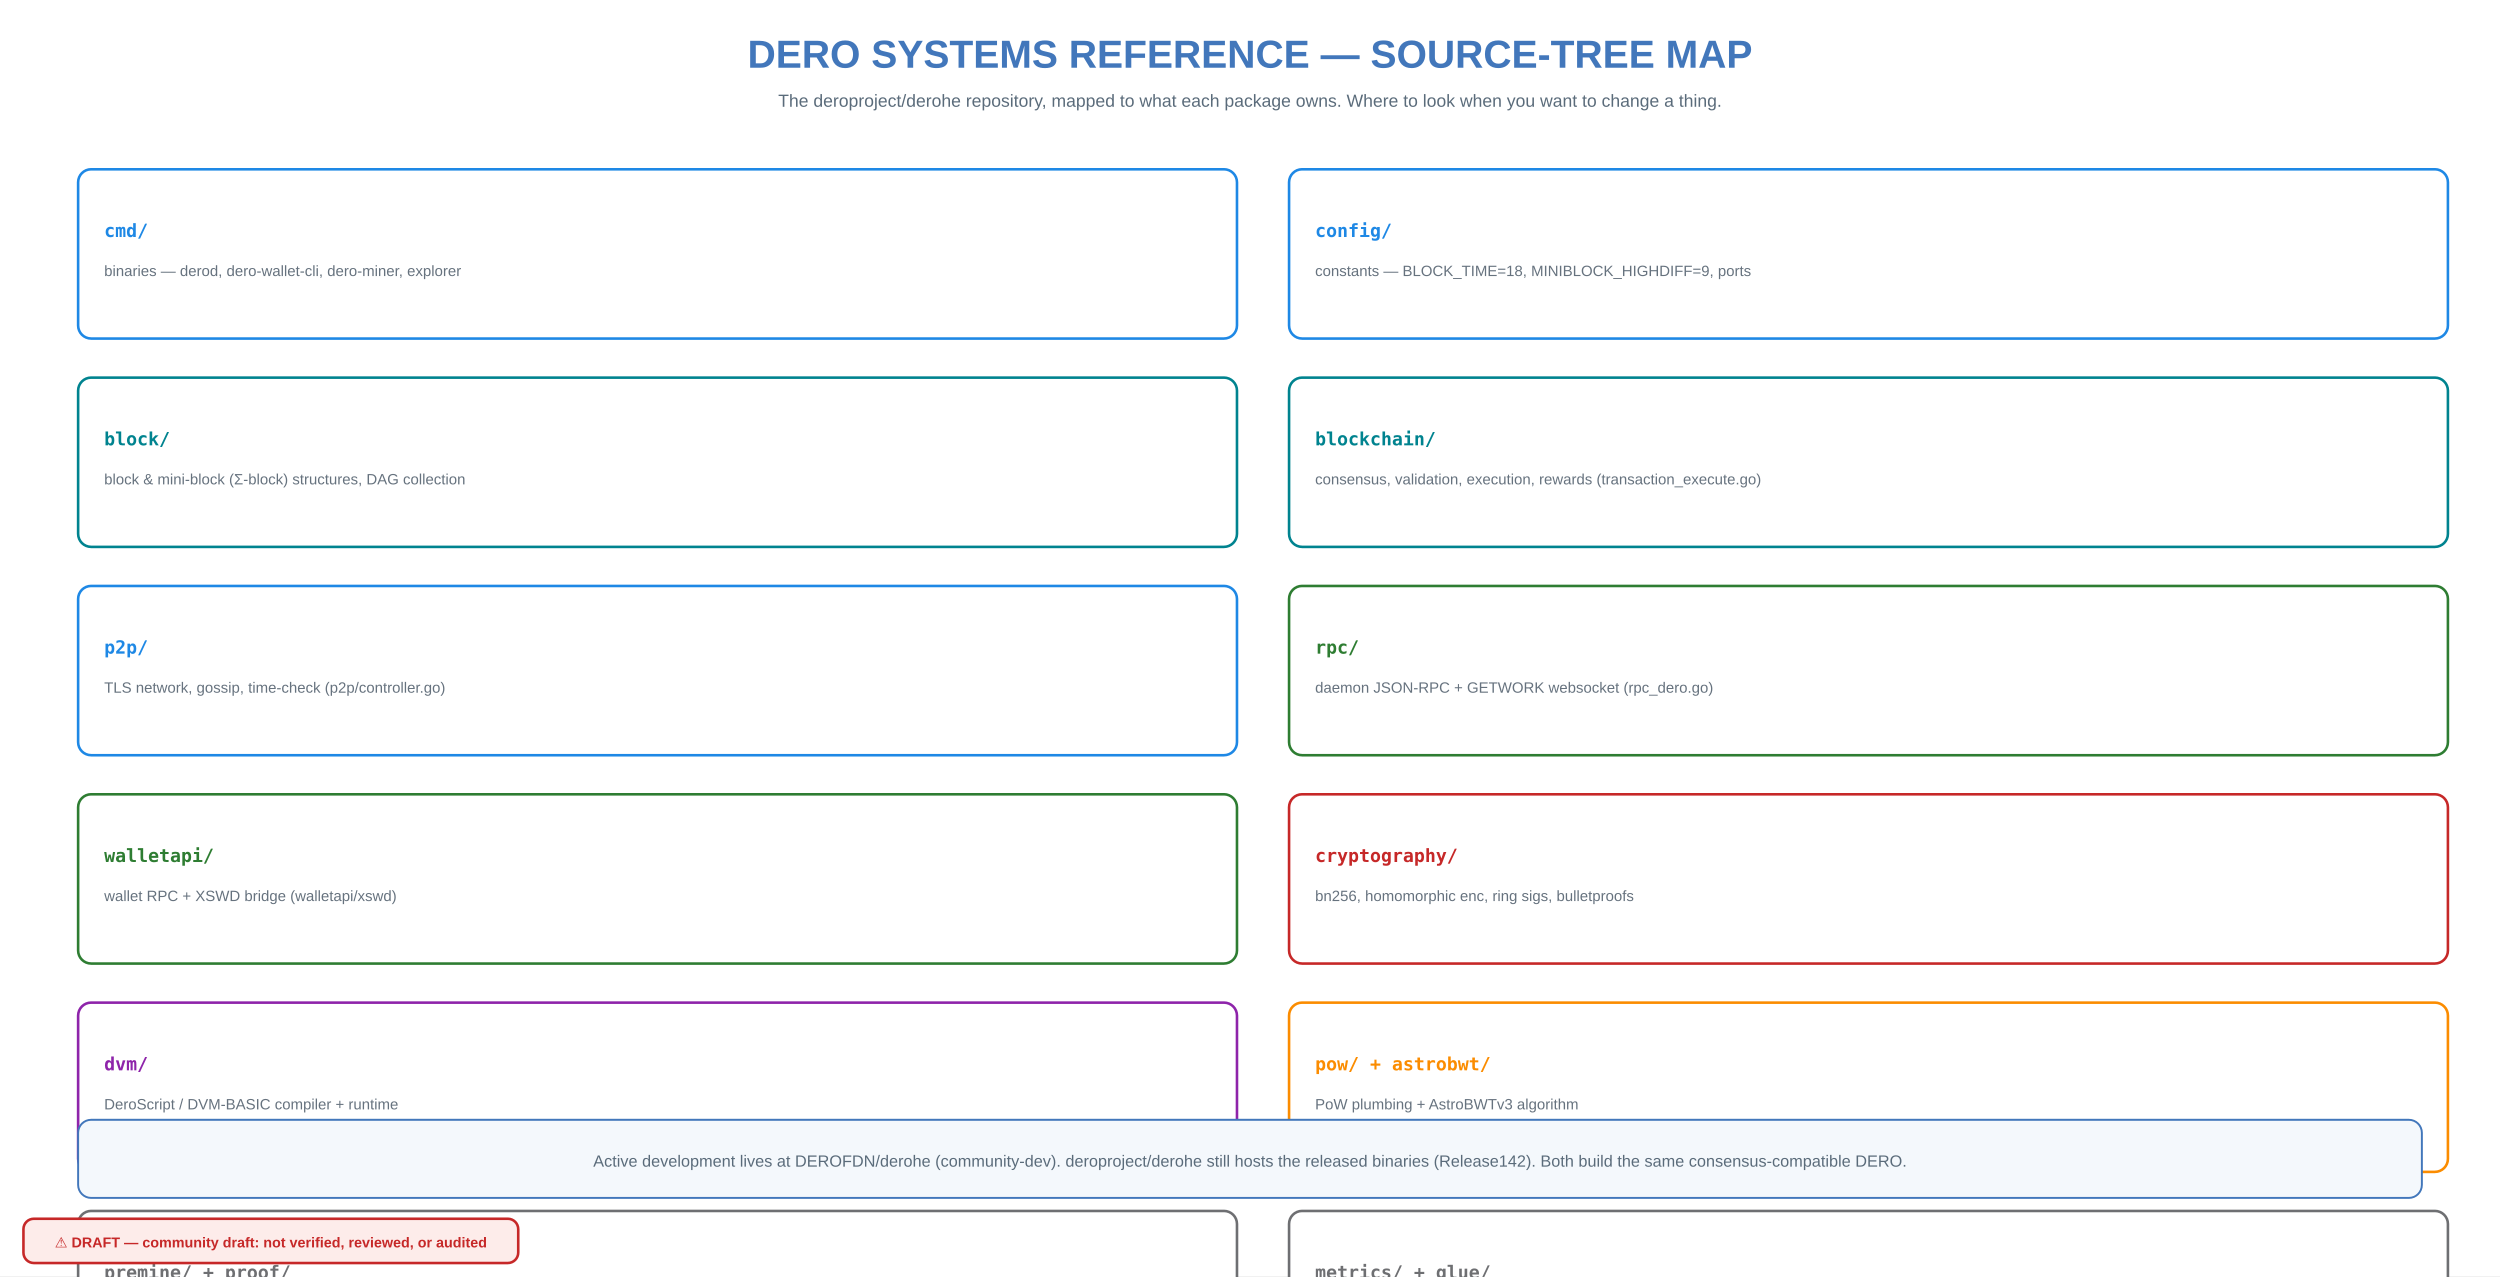
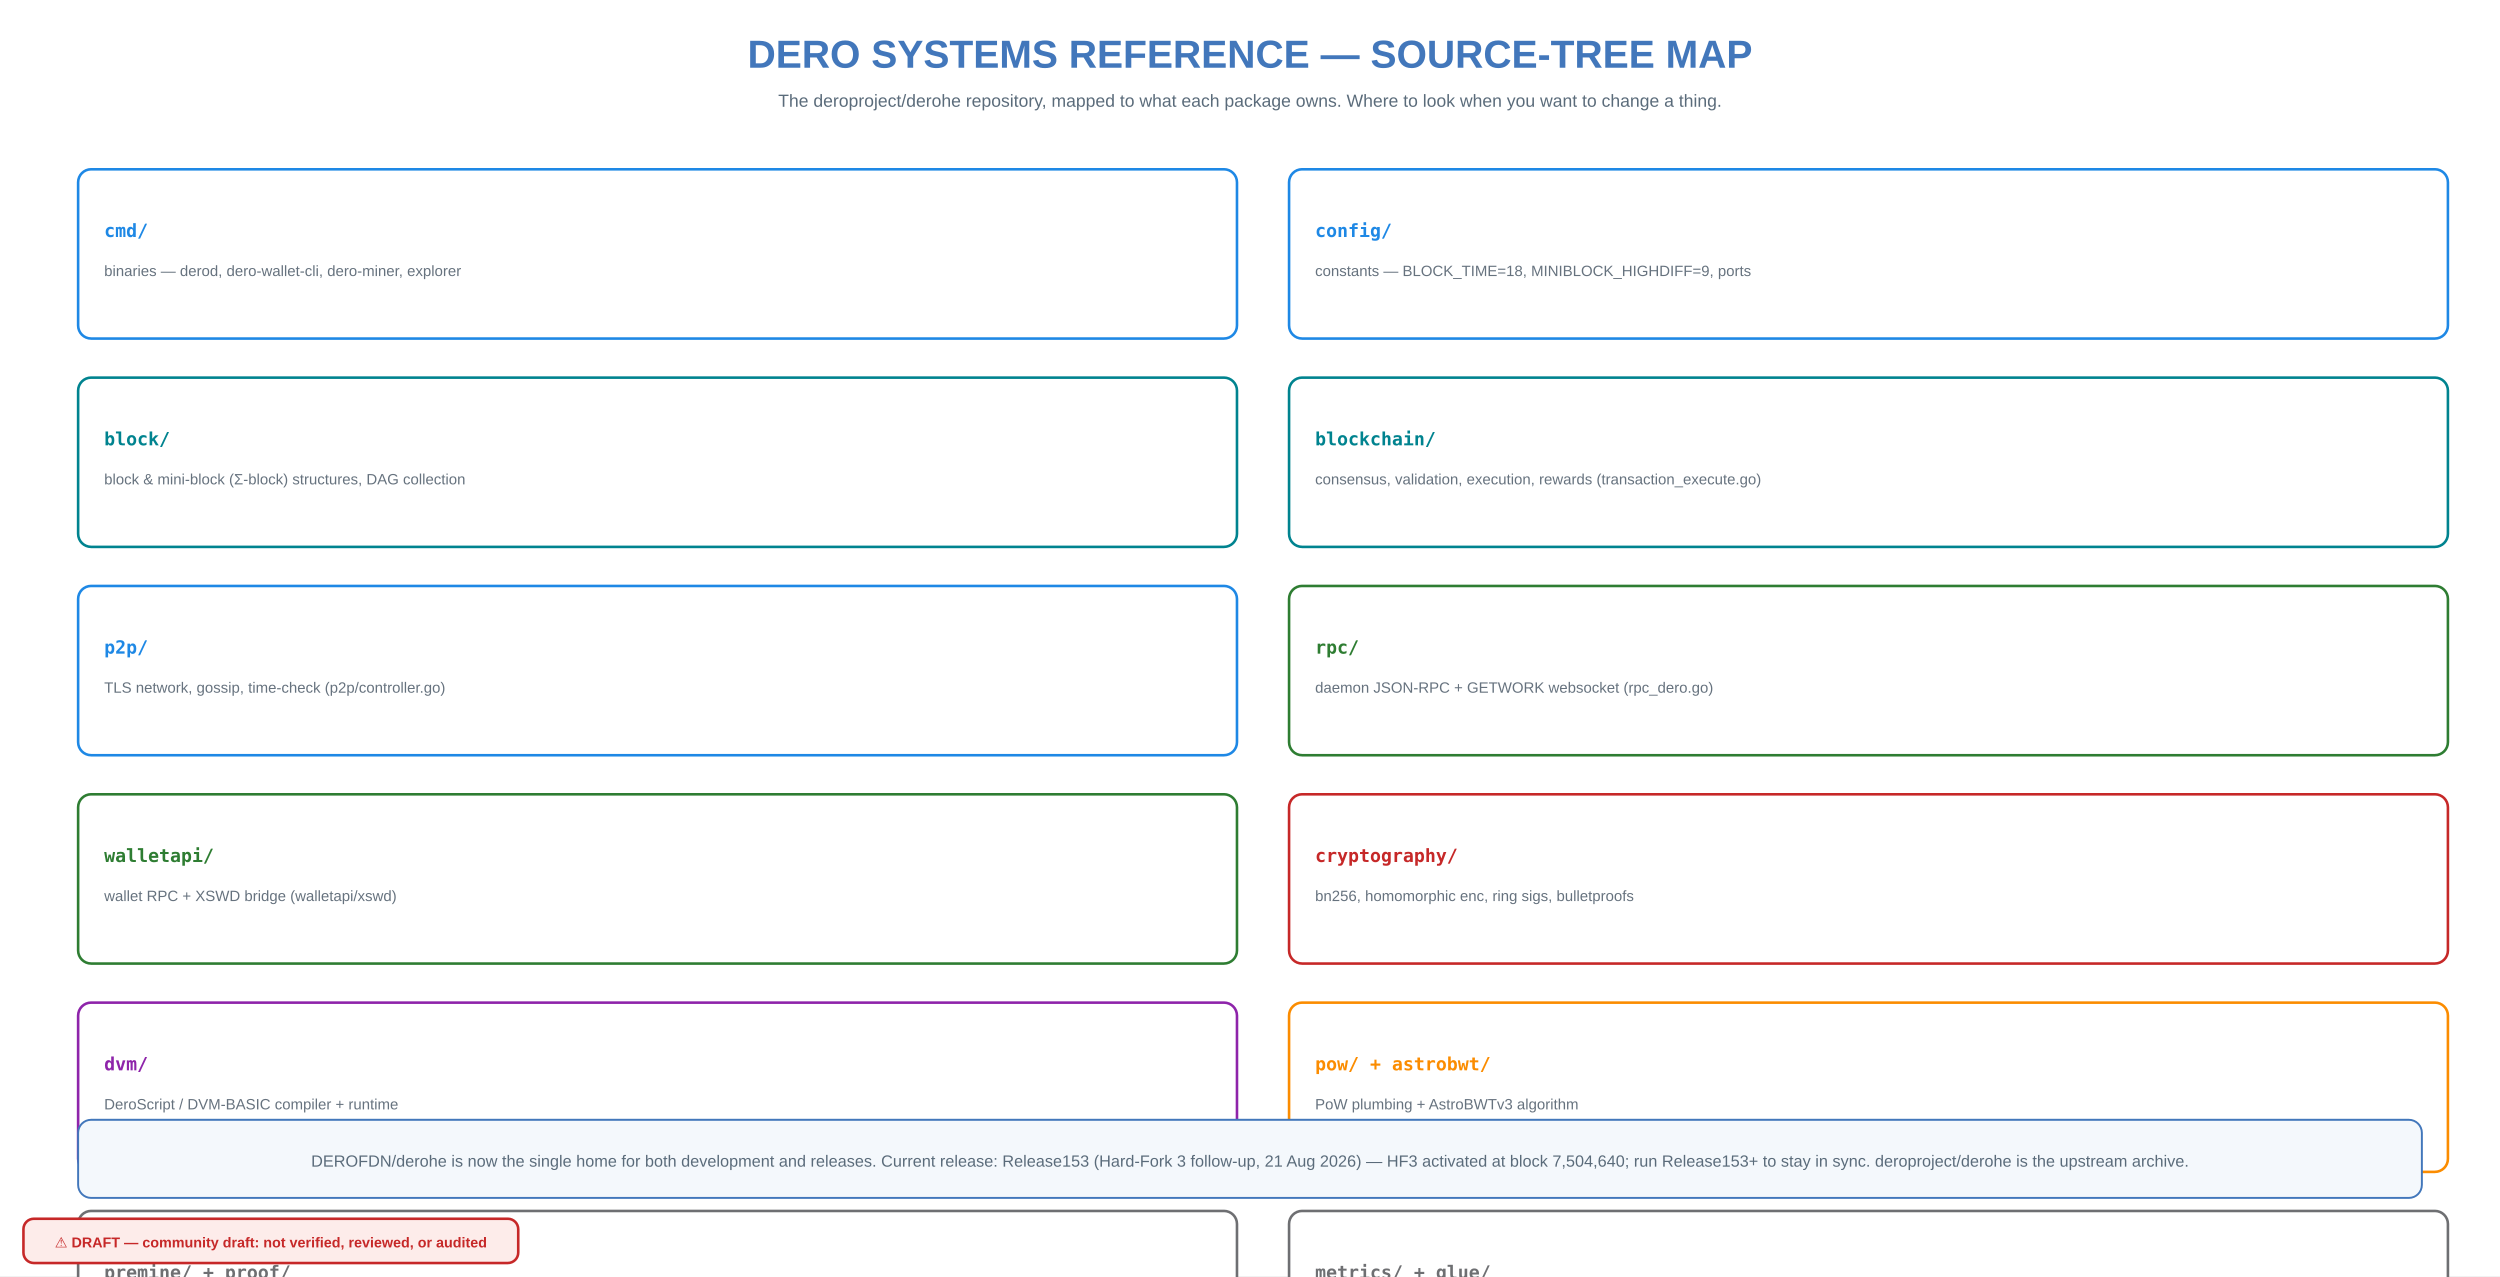
<svg xmlns="http://www.w3.org/2000/svg" width="1920" height="980" viewBox="0 0 1920 980" font-family="Segoe UI, Arial, sans-serif">
  <rect x="0" y="0" width="1920" height="980" fill="#FFFFFF" />
  <text x="960.0" y="52" text-anchor="middle" font-size="30" font-weight="700" fill="#4277BB">DERO SYSTEMS REFERENCE — SOURCE-TREE MAP</text>
  <text x="960.0" y="82" text-anchor="middle" font-size="13.5" fill="#5A6B7A">The deroproject/derohe repository, mapped to what each package owns.  Where to look when you want to change a thing.</text>
  <rect x="60" y="130" width="890" height="130" rx="10" fill="#FFFFFF" stroke="#1E88E5" stroke-width="2" />
  <text x="80" y="182" font-size="14" font-family="Consolas, monospace" font-weight="700" fill="#1E88E5">cmd/</text>
  <text x="80" y="212" font-size="11.5" fill="#66727E">binaries — derod, dero-wallet-cli, dero-miner, explorer</text>
  <rect x="990" y="130" width="890" height="130" rx="10" fill="#FFFFFF" stroke="#1E88E5" stroke-width="2" />
  <text x="1010" y="182" font-size="14" font-family="Consolas, monospace" font-weight="700" fill="#1E88E5">config/</text>
  <text x="1010" y="212" font-size="11.5" fill="#66727E">constants — BLOCK_TIME=18, MINIBLOCK_HIGHDIFF=9, ports</text>
  <rect x="60" y="290" width="890" height="130" rx="10" fill="#FFFFFF" stroke="#00838F" stroke-width="2" />
  <text x="80" y="342" font-size="14" font-family="Consolas, monospace" font-weight="700" fill="#00838F">block/</text>
  <text x="80" y="372" font-size="11.5" fill="#66727E">block &amp; mini-block (Σ-block) structures, DAG collection</text>
  <rect x="990" y="290" width="890" height="130" rx="10" fill="#FFFFFF" stroke="#00838F" stroke-width="2" />
  <text x="1010" y="342" font-size="14" font-family="Consolas, monospace" font-weight="700" fill="#00838F">blockchain/</text>
  <text x="1010" y="372" font-size="11.5" fill="#66727E">consensus, validation, execution, rewards (transaction_execute.go)</text>
  <rect x="60" y="450" width="890" height="130" rx="10" fill="#FFFFFF" stroke="#1E88E5" stroke-width="2" />
  <text x="80" y="502" font-size="14" font-family="Consolas, monospace" font-weight="700" fill="#1E88E5">p2p/</text>
  <text x="80" y="532" font-size="11.5" fill="#66727E">TLS network, gossip, time-check (p2p/controller.go)</text>
  <rect x="990" y="450" width="890" height="130" rx="10" fill="#FFFFFF" stroke="#2E7D32" stroke-width="2" />
  <text x="1010" y="502" font-size="14" font-family="Consolas, monospace" font-weight="700" fill="#2E7D32">rpc/</text>
  <text x="1010" y="532" font-size="11.5" fill="#66727E">daemon JSON-RPC + GETWORK websocket (rpc_dero.go)</text>
  <rect x="60" y="610" width="890" height="130" rx="10" fill="#FFFFFF" stroke="#2E7D32" stroke-width="2" />
  <text x="80" y="662" font-size="14" font-family="Consolas, monospace" font-weight="700" fill="#2E7D32">walletapi/</text>
  <text x="80" y="692" font-size="11.5" fill="#66727E">wallet RPC + XSWD bridge (walletapi/xswd)</text>
  <rect x="990" y="610" width="890" height="130" rx="10" fill="#FFFFFF" stroke="#C62828" stroke-width="2" />
  <text x="1010" y="662" font-size="14" font-family="Consolas, monospace" font-weight="700" fill="#C62828">cryptography/</text>
  <text x="1010" y="692" font-size="11.5" fill="#66727E">bn256, homomorphic enc, ring sigs, bulletproofs</text>
  <rect x="60" y="770" width="890" height="130" rx="10" fill="#FFFFFF" stroke="#8E24AA" stroke-width="2" />
  <text x="80" y="822" font-size="14" font-family="Consolas, monospace" font-weight="700" fill="#8E24AA">dvm/</text>
  <text x="80" y="852" font-size="11.5" fill="#66727E">DeroScript / DVM-BASIC compiler + runtime</text>
  <rect x="990" y="770" width="890" height="130" rx="10" fill="#FFFFFF" stroke="#FB8C00" stroke-width="2" />
  <text x="1010" y="822" font-size="14" font-family="Consolas, monospace" font-weight="700" fill="#FB8C00">pow/ + astrobwt/</text>
  <text x="1010" y="852" font-size="11.5" fill="#66727E">PoW plumbing + AstroBWTv3 algorithm</text>
  <rect x="60" y="930" width="890" height="130" rx="10" fill="#FFFFFF" stroke="#6E6F72" stroke-width="2" />
  <text x="80" y="982" font-size="14" font-family="Consolas, monospace" font-weight="700" fill="#6E6F72">premine/ + proof/</text>
  <text x="80" y="1012" font-size="11.5" fill="#66727E">genesis/premine · transaction proof system</text>
  <rect x="990" y="930" width="890" height="130" rx="10" fill="#FFFFFF" stroke="#6E6F72" stroke-width="2" />
  <text x="1010" y="982" font-size="14" font-family="Consolas, monospace" font-weight="700" fill="#6E6F72">metrics/ + glue/</text>
  <text x="1010" y="1012" font-size="11.5" fill="#66727E">observability · internal glue (rwc)</text>
  <rect x="60" y="860" width="1800" height="60" rx="10" fill="#F4F8FC" stroke="#4277BB" stroke-width="1.5" />
-   <text x="960" y="896" text-anchor="middle" font-size="12.5" fill="#5A6B7A">Active development lives at DEROFDN/derohe (community-dev). deroproject/derohe still hosts the released binaries (Release142). Both build the same consensus-compatible DERO.</text>
+   <text x="960" y="896" text-anchor="middle" font-size="12.5" fill="#5A6B7A">DEROFDN/derohe is now the single home for both development and releases. Current release: Release153 (Hard-Fork 3 follow-up, 21 Aug 2026) — HF3 activated at block 7,504,640; run Release153+ to stay in sync. deroproject/derohe is the upstream archive.</text>
  <rect x="18" y="936" width="380" height="34" rx="8" fill="#FDECEA" stroke="#C62828" stroke-width="2" />
  <text x="208" y="958" text-anchor="middle" font-size="11" font-weight="700" fill="#C62828">⚠️ DRAFT — community draft: not verified, reviewed, or audited</text>
</svg>
